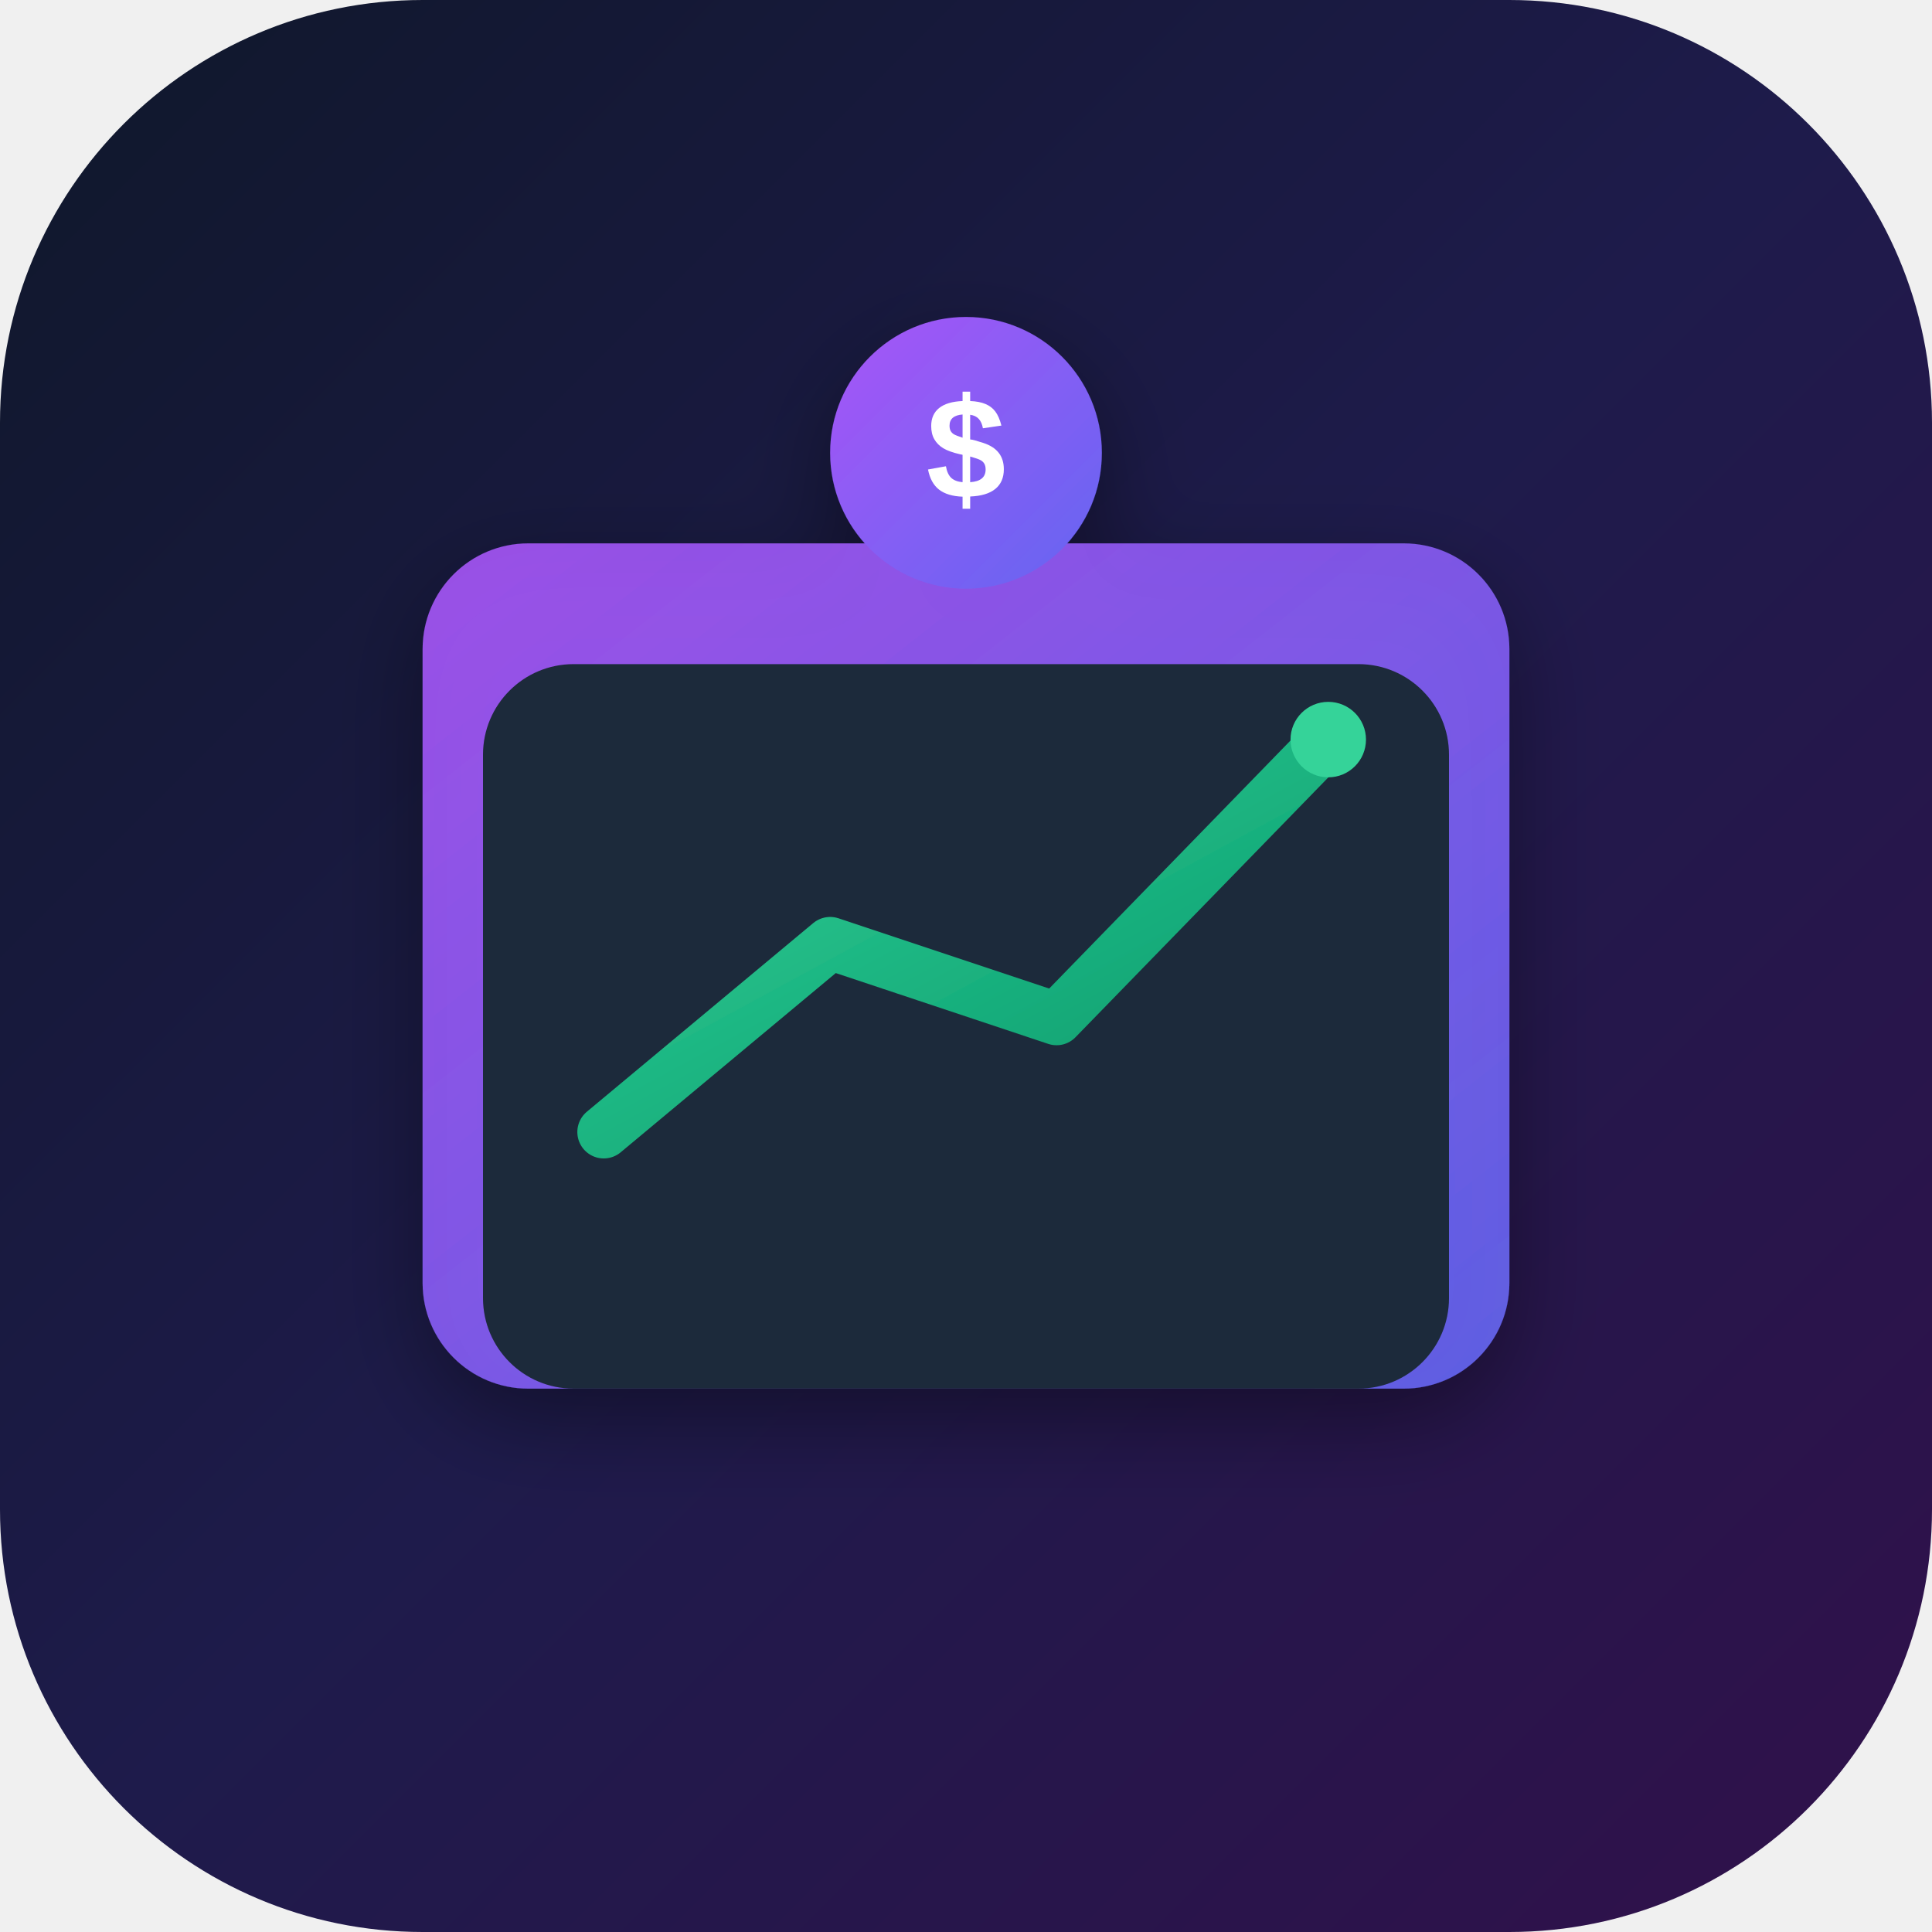
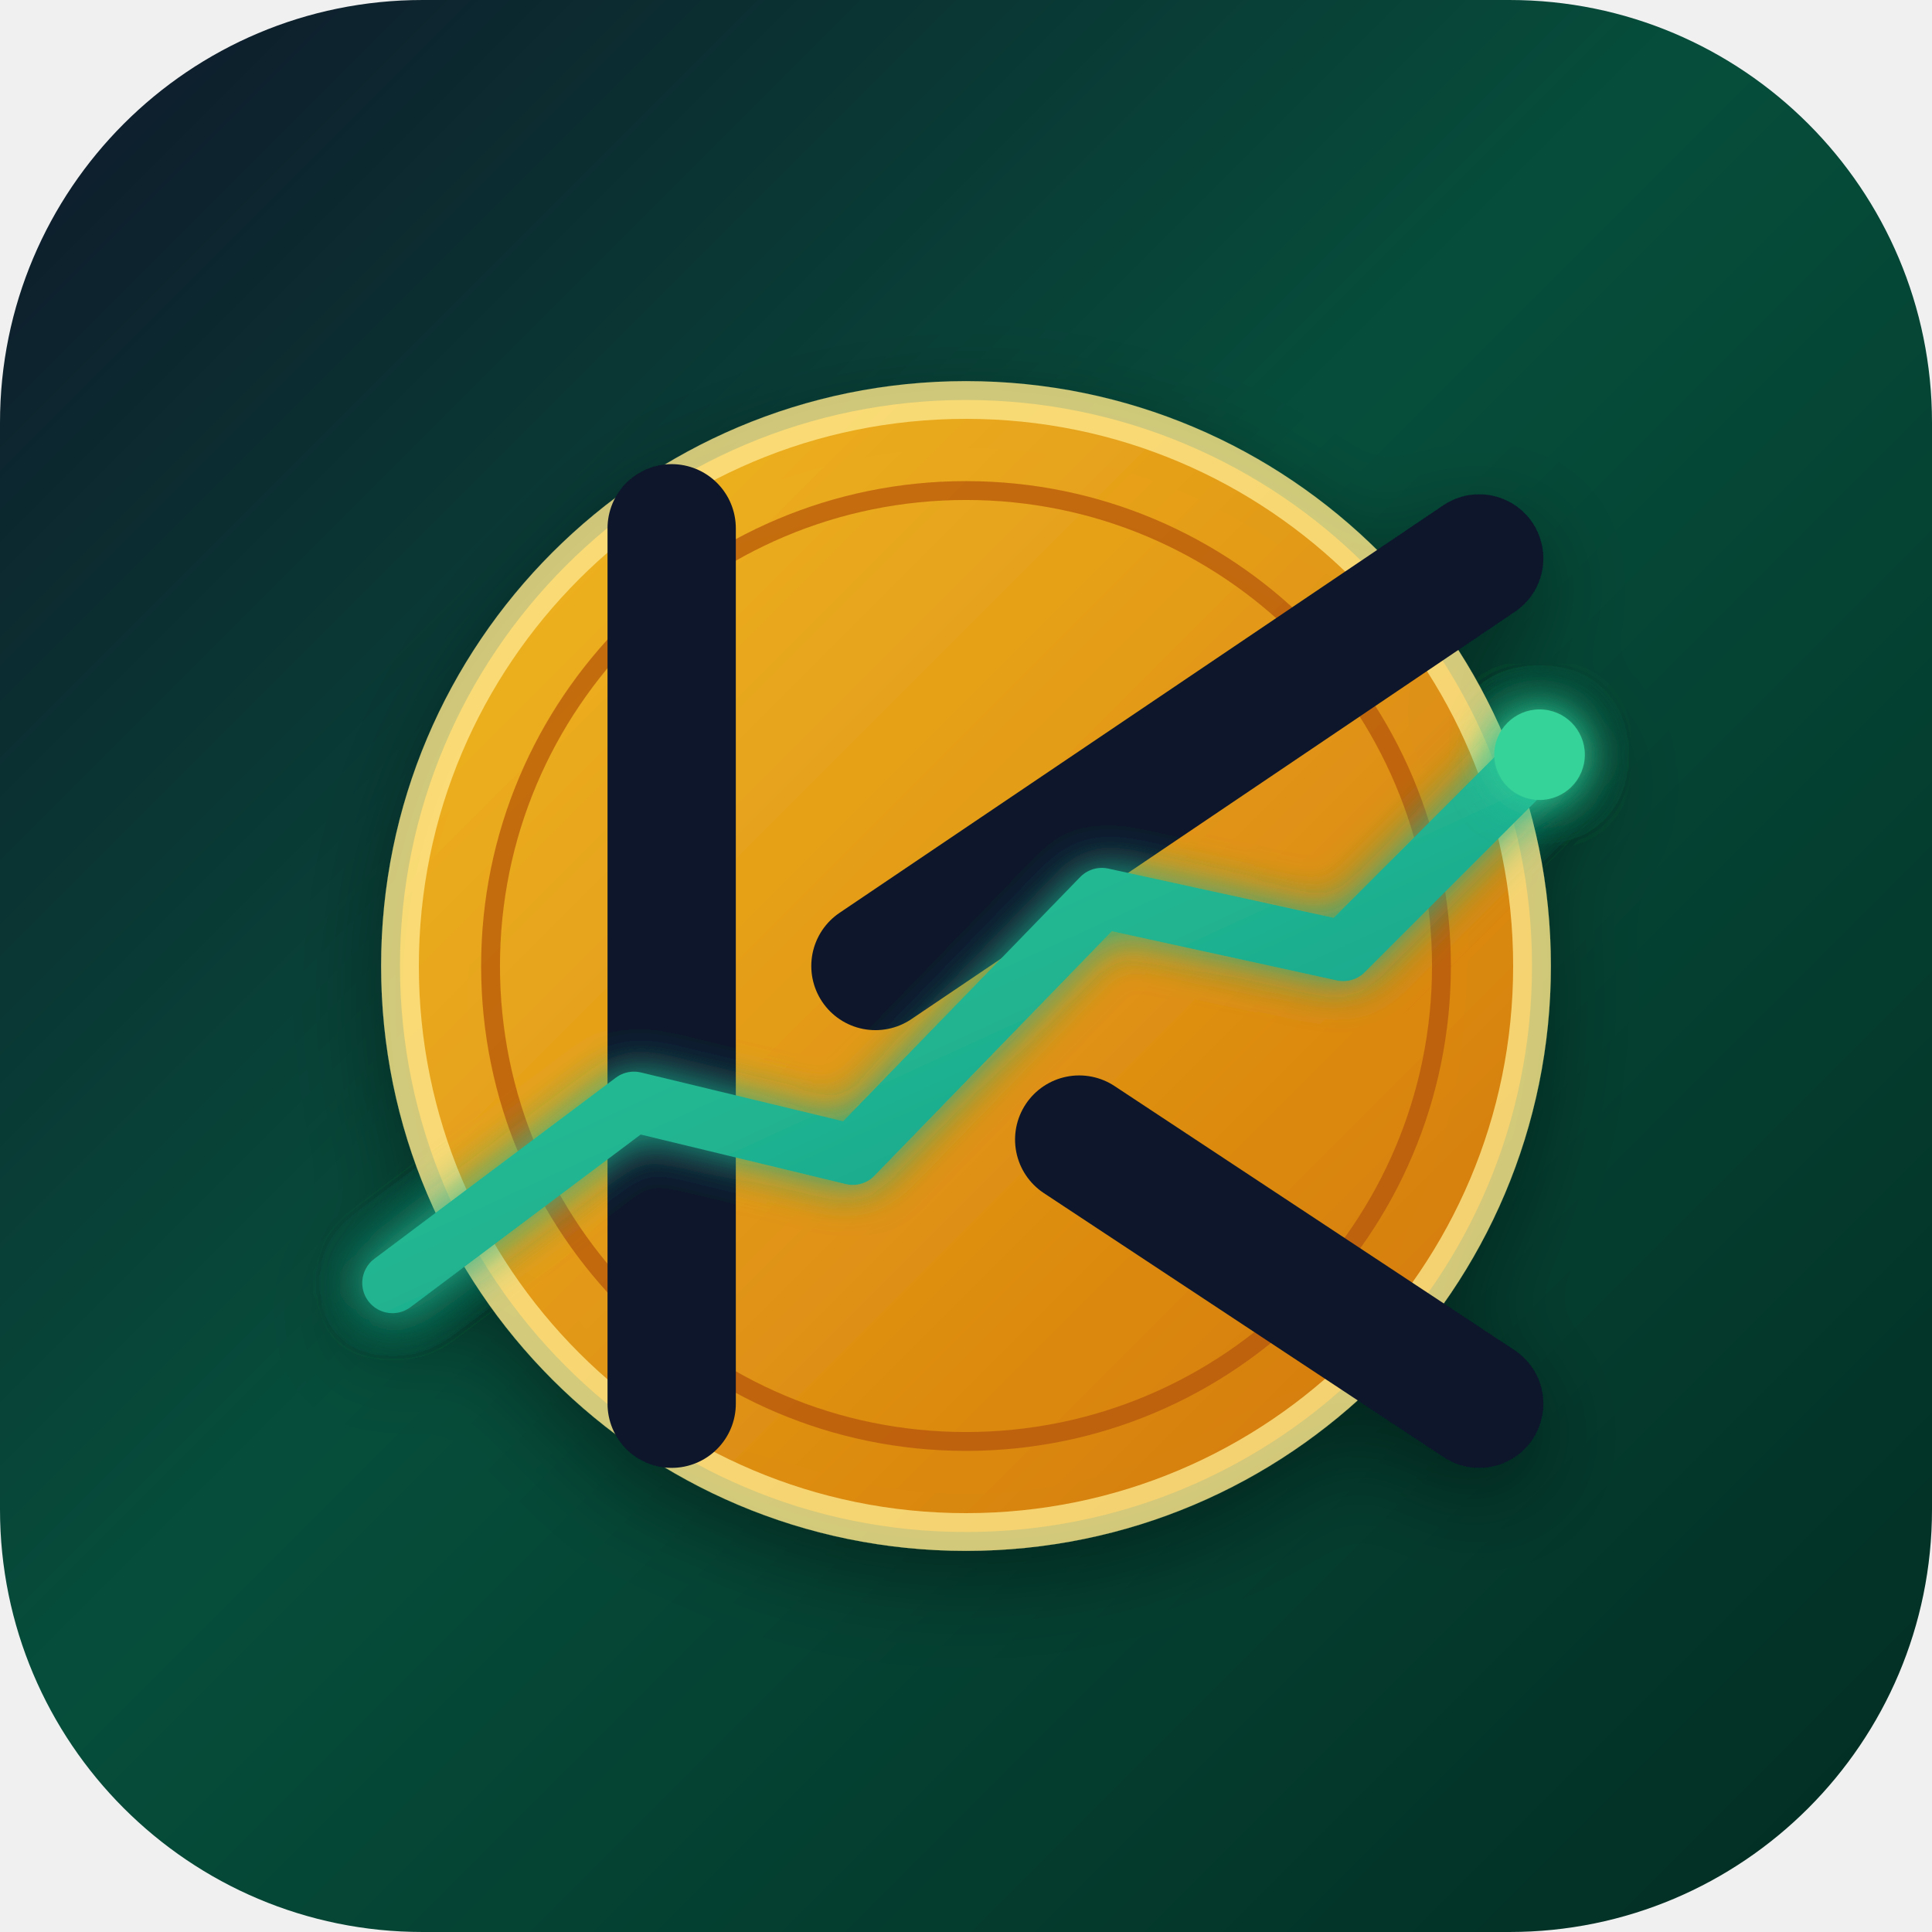
<svg xmlns="http://www.w3.org/2000/svg" viewBox="0 0 512 512" width="512" height="512">
  <defs>
    <linearGradient id="bg" x1="0%" y1="0%" x2="100%" y2="100%">
      <stop offset="0%" stop-color="#0f172a" />
-       <stop offset="50%" stop-color="#1e1b4b" />
-       <stop offset="100%" stop-color="#31104b" />
+       <stop offset="45%" stop-color="#064e3b" />
+       <stop offset="100%" stop-color="#022c22" />
    </linearGradient>
    <linearGradient id="accent" x1="0%" y1="0%" x2="100%" y2="100%">
-       <stop offset="0%" stop-color="#a855f7" />
-       <stop offset="100%" stop-color="#6366f1" />
+       <stop offset="0%" stop-color="#34d399" />
+       <stop offset="100%" stop-color="#0d9488" />
    </linearGradient>
-     <linearGradient id="green" x1="0%" y1="0%" x2="100%" y2="100%">
-       <stop offset="0%" stop-color="#34d399" />
-       <stop offset="100%" stop-color="#059669" />
+     <linearGradient id="coin" x1="0%" y1="0%" x2="100%" y2="100%">
+       <stop offset="0%" stop-color="#fbbf24" />
+       <stop offset="100%" stop-color="#d97706" />
    </linearGradient>
    <filter id="shadow" x="-20%" y="-20%" width="140%" height="140%">
      <feDropShadow dx="0" dy="8" stdDeviation="12" flood-color="#000" flood-opacity="0.4" />
    </filter>
+     <filter id="glow" x="-50%" y="-50%" width="200%" height="200%">
+       <feGaussianBlur stdDeviation="6" result="blur" />
+       <feMerge>
+         <feMergeNode in="blur" />
+         <feMergeNode in="SourceGraphic" />
+       </feMerge>
+     </filter>
  </defs>
  <rect width="512" height="512" rx="112" fill="url(#bg)" />
  <g filter="url(#shadow)">
-     <rect x="112" y="144" width="288" height="224" rx="28" fill="url(#accent)" opacity="0.9" />
-     <rect x="128" y="176" width="256" height="192" rx="24" fill="#1e293b" />
-     <path d="M 160 300 L 220 250 L 280 270 L 352 196" fill="none" stroke="url(#green)" stroke-width="14" stroke-linecap="round" stroke-linejoin="round" />
-     <circle cx="352" cy="196" r="10" fill="#34d399" />
-     <circle cx="256" cy="120" r="36" fill="url(#accent)" />
-     <text x="256" y="132" font-family="Arial, sans-serif" font-weight="bold" font-size="38" fill="#ffffff" text-anchor="middle">$</text>
+     <circle cx="256" cy="256" r="150" fill="url(#coin)" opacity="0.95" />
+     <circle cx="256" cy="256" r="150" fill="none" stroke="#fde68a" stroke-width="10" opacity="0.8" />
+     <circle cx="256" cy="256" r="126" fill="none" stroke="#b45309" stroke-width="5" opacity="0.7" />
+     <path d="M 178 140 L 178 372" fill="none" stroke="#0f172a" stroke-width="34" stroke-linecap="round" />
+     <path d="M 232 256 L 392 148" fill="none" stroke="#0f172a" stroke-width="34" stroke-linecap="round" />
+     <path d="M 286 302 L 392 372" fill="none" stroke="#0f172a" stroke-width="34" stroke-linecap="round" />
+     <path d="M 104 340 L 168 292 L 226 306 L 292 238 L 356 252 L 408 200" fill="none" stroke="url(#accent)" stroke-width="16" stroke-linecap="round" stroke-linejoin="round" filter="url(#glow)" />
+     <circle cx="408" cy="200" r="12" fill="#34d399" filter="url(#glow)" />
  </g>
</svg>
